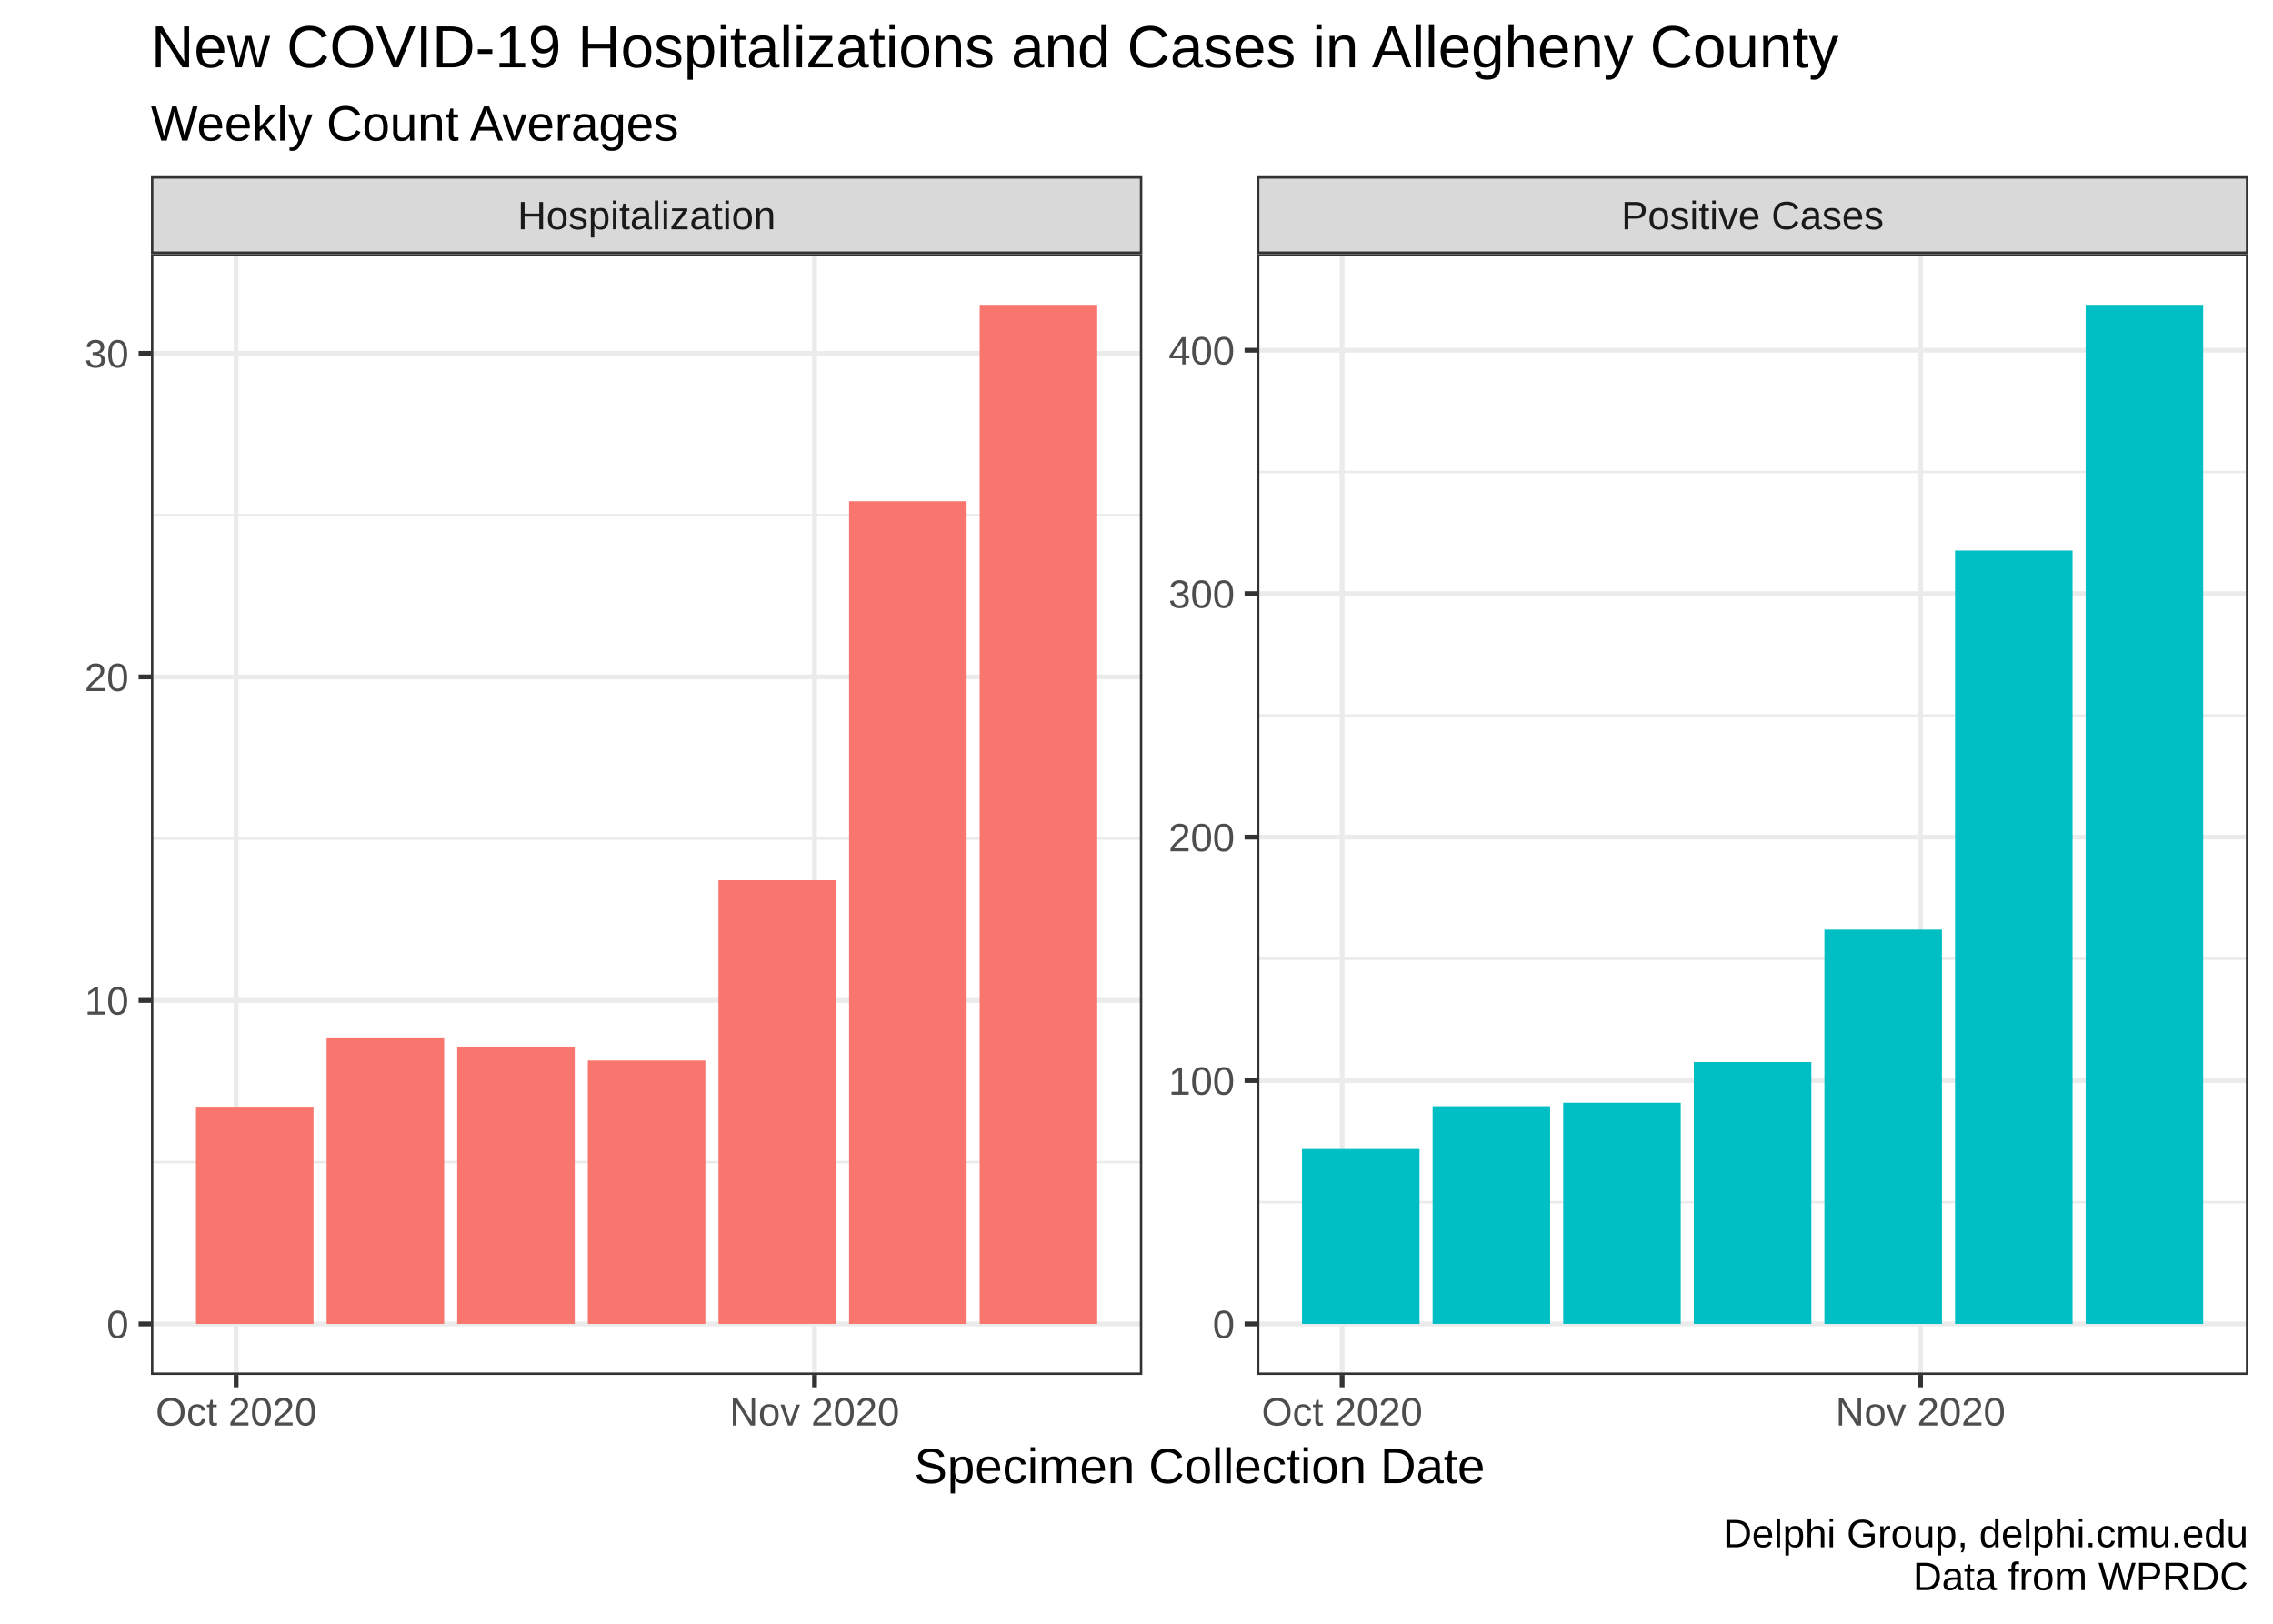
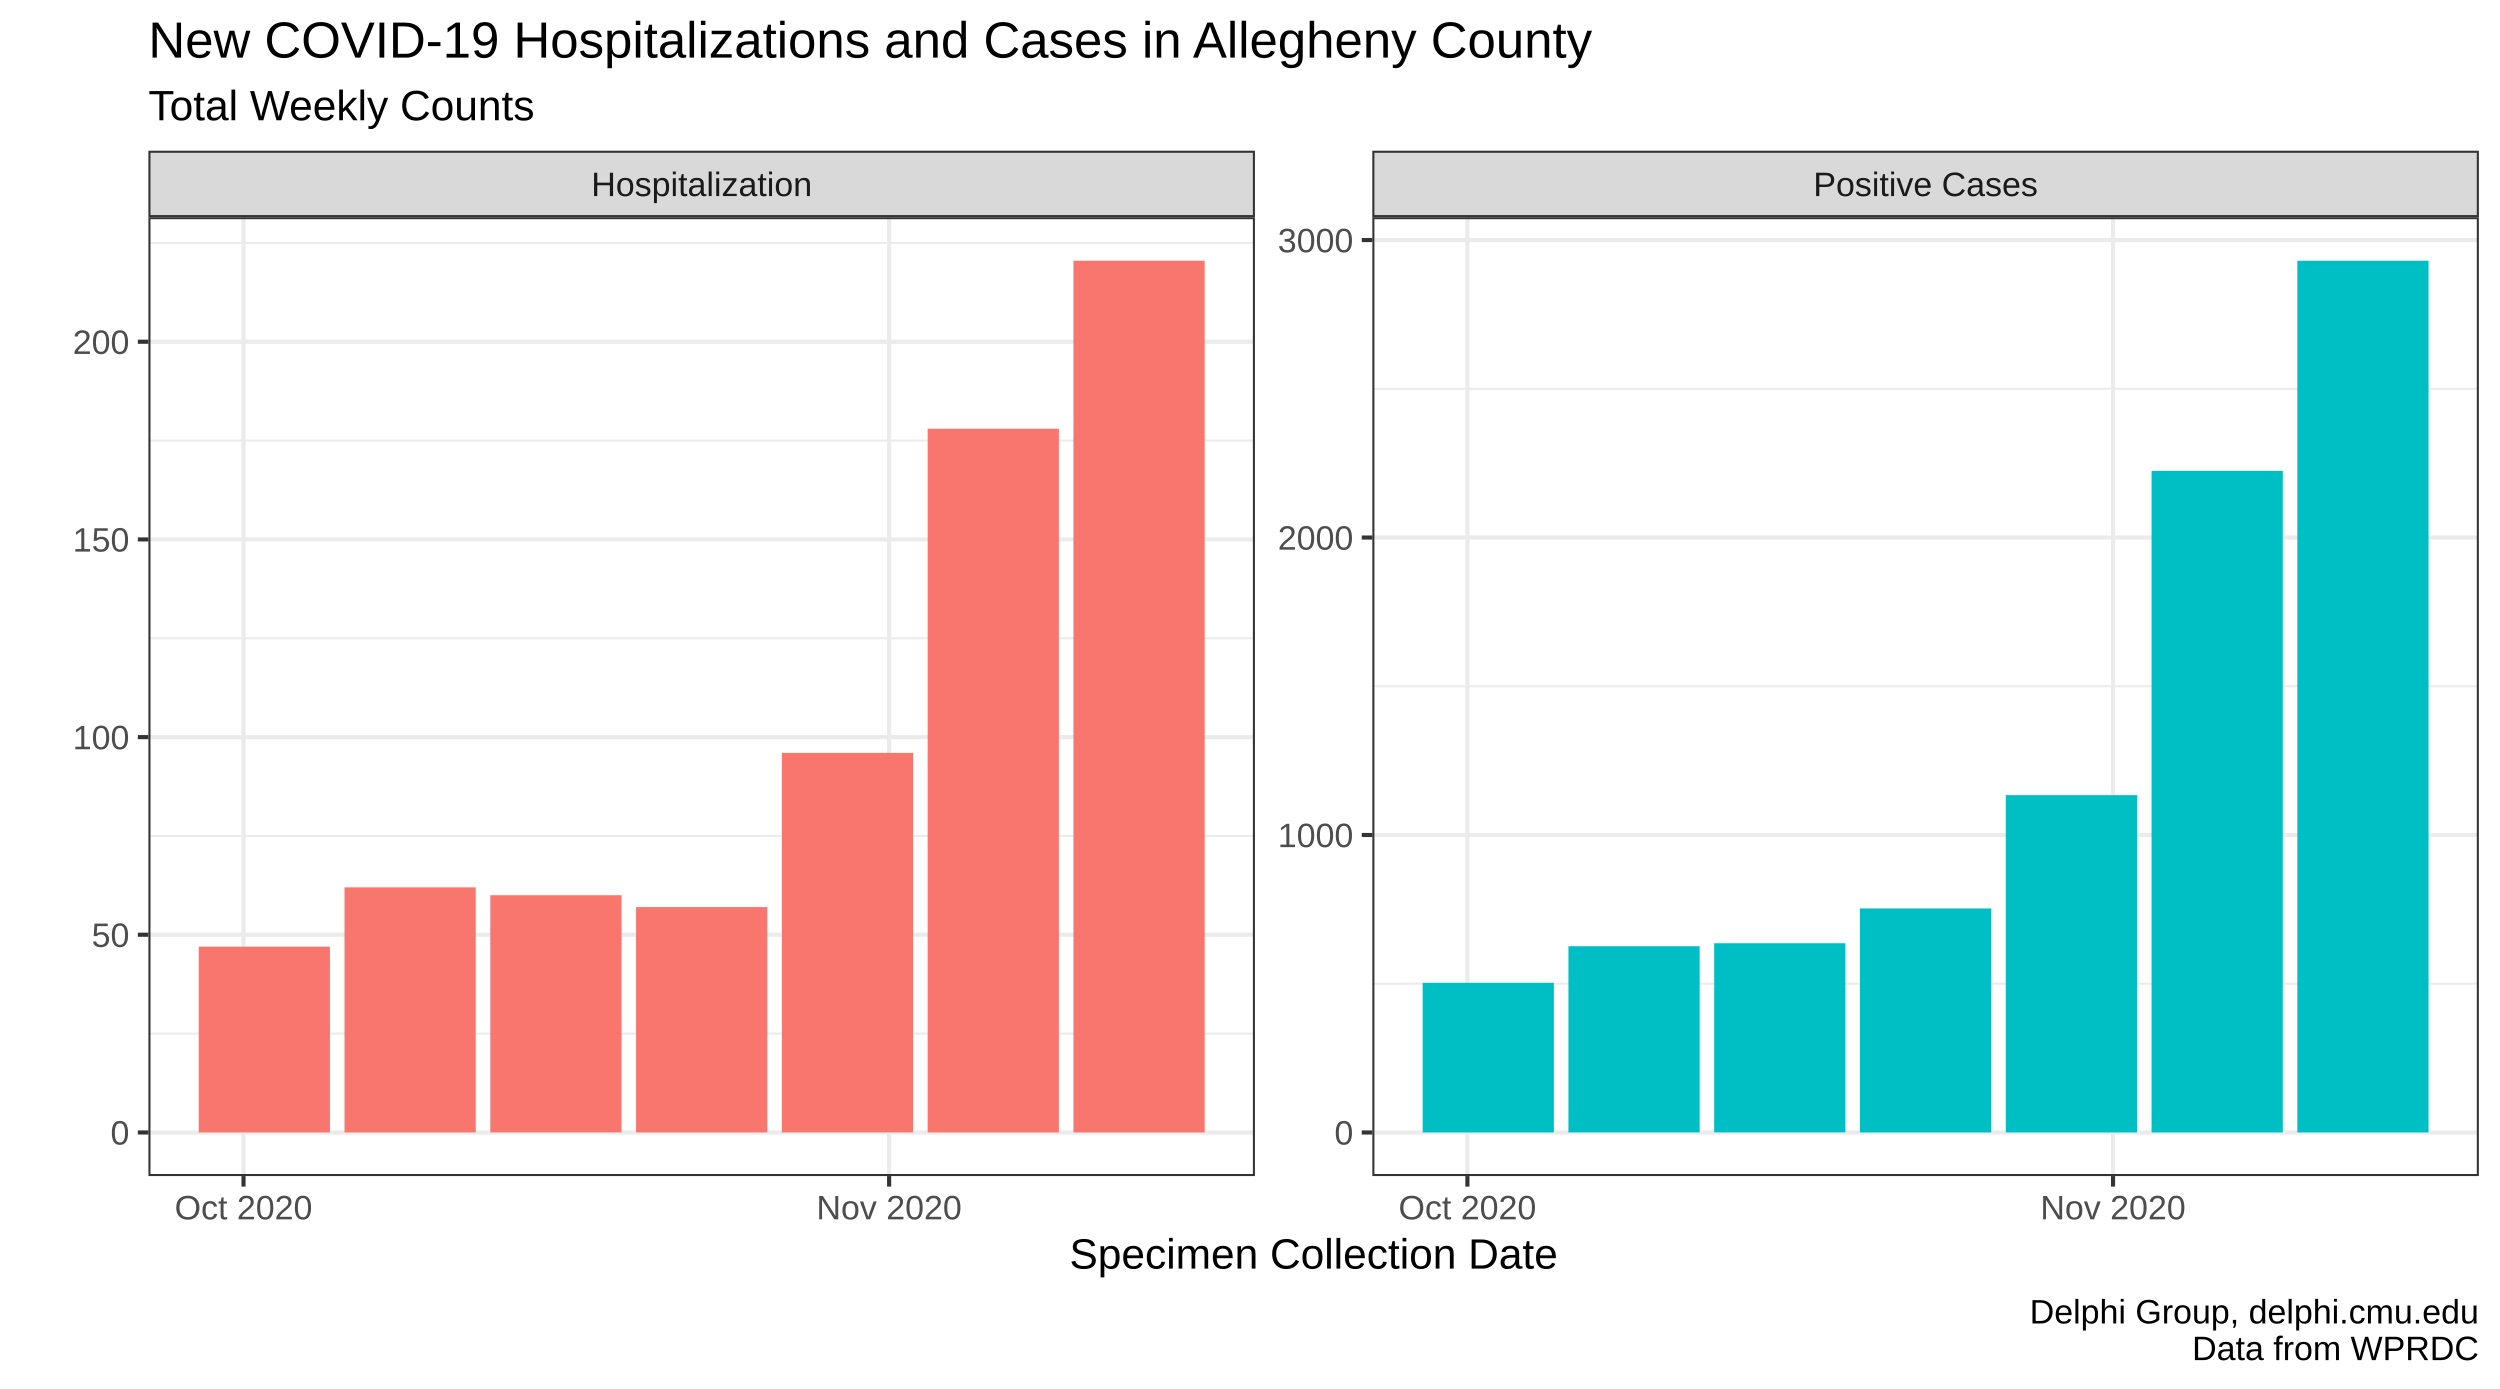
- <svg xmlns="http://www.w3.org/2000/svg" class="svglite" width="504.00pt" height="360.00pt" viewBox="0 0 504.00 360.00">
+ <svg xmlns="http://www.w3.org/2000/svg" class="svglite" width="648.00pt" height="360.00pt" viewBox="0 0 648.00 360.00">
  <defs>
    <style type="text/css">
    .svglite line, .svglite polyline, .svglite polygon, .svglite path, .svglite rect, .svglite circle {
      fill: none;
      stroke: #000000;
      stroke-linecap: round;
      stroke-linejoin: round;
      stroke-miterlimit: 10.00;
    }
  </style>
  </defs>
  <rect width="100%" height="100%" style="stroke: none; fill: #FFFFFF;" />
  <defs>
-     <clipPath id="cpMC4wMHw1MDQuMDB8MC4wMHwzNjAuMDA=">
-       <rect x="0.00" y="0.00" width="504.00" height="360.00" />
+     <clipPath id="cpMC4wMHw2NDguMDB8MC4wMHwzNjAuMDA=">
+       <rect x="0.00" y="0.00" width="648.00" height="360.00" />
    </clipPath>
  </defs>
-   <g clip-path="url(#cpMC4wMHw1MDQuMDB8MC4wMHwzNjAuMDA=)">
-     <rect x="0.00" y="0.00" width="504.00" height="360.00" style="stroke-width: 1.07; stroke: #FFFFFF; fill: #FFFFFF;" />
+   <g clip-path="url(#cpMC4wMHw2NDguMDB8MC4wMHwzNjAuMDA=)">
+     <rect x="0.00" y="0.00" width="648.00" height="360.00" style="stroke-width: 1.07; stroke: #FFFFFF; fill: #FFFFFF;" />
  </g>
  <defs>
-     <clipPath id="cpMzMuNDd8MjUzLjI4fDU2LjI4fDMwNC44Mw==">
-       <rect x="33.47" y="56.28" width="219.81" height="248.55" />
+     <clipPath id="cpMzguNDd8MzI1LjI4fDU2LjI4fDMwNC44Mw==">
+       <rect x="38.47" y="56.28" width="286.81" height="248.55" />
    </clipPath>
  </defs>
-   <g clip-path="url(#cpMzMuNDd8MjUzLjI4fDU2LjI4fDMwNC44Mw==)">
-     <rect x="33.47" y="56.28" width="219.81" height="248.55" style="stroke-width: 1.07; stroke: none; fill: #FFFFFF;" />
-     <polyline points="33.47,257.66 253.28,257.66 " style="stroke-width: 0.53; stroke: #EBEBEB; stroke-linecap: butt;" />
-     <polyline points="33.47,185.93 253.28,185.93 " style="stroke-width: 0.53; stroke: #EBEBEB; stroke-linecap: butt;" />
-     <polyline points="33.47,114.20 253.28,114.20 " style="stroke-width: 0.53; stroke: #EBEBEB; stroke-linecap: butt;" />
-     <polyline points="33.47,293.53 253.28,293.53 " style="stroke-width: 1.07; stroke: #EBEBEB; stroke-linecap: butt;" />
-     <polyline points="33.47,221.80 253.28,221.80 " style="stroke-width: 1.07; stroke: #EBEBEB; stroke-linecap: butt;" />
-     <polyline points="33.47,150.07 253.28,150.07 " style="stroke-width: 1.07; stroke: #EBEBEB; stroke-linecap: butt;" />
-     <polyline points="33.47,78.34 253.28,78.34 " style="stroke-width: 1.07; stroke: #EBEBEB; stroke-linecap: butt;" />
-     <polyline points="52.36,304.83 52.36,56.28 " style="stroke-width: 1.07; stroke: #EBEBEB; stroke-linecap: butt;" />
-     <polyline points="180.61,304.83 180.61,56.28 " style="stroke-width: 1.07; stroke: #EBEBEB; stroke-linecap: butt;" />
-     <rect x="43.46" y="245.37" width="26.06" height="48.16" style="stroke-width: 1.07; stroke: none; stroke-linecap: square; stroke-linejoin: miter; fill: #F8766D;" />
-     <rect x="72.42" y="230.00" width="26.06" height="63.53" style="stroke-width: 1.07; stroke: none; stroke-linecap: square; stroke-linejoin: miter; fill: #F8766D;" />
-     <rect x="101.38" y="232.04" width="26.06" height="61.48" style="stroke-width: 1.07; stroke: none; stroke-linecap: square; stroke-linejoin: miter; fill: #F8766D;" />
-     <rect x="130.34" y="235.12" width="26.06" height="58.41" style="stroke-width: 1.07; stroke: none; stroke-linecap: square; stroke-linejoin: miter; fill: #F8766D;" />
-     <rect x="159.31" y="195.15" width="26.06" height="98.37" style="stroke-width: 1.07; stroke: none; stroke-linecap: square; stroke-linejoin: miter; fill: #F8766D;" />
-     <rect x="188.27" y="111.13" width="26.06" height="182.40" style="stroke-width: 1.07; stroke: none; stroke-linecap: square; stroke-linejoin: miter; fill: #F8766D;" />
-     <rect x="217.23" y="67.58" width="26.06" height="225.95" style="stroke-width: 1.07; stroke: none; stroke-linecap: square; stroke-linejoin: miter; fill: #F8766D;" />
-     <rect x="33.47" y="56.28" width="219.81" height="248.55" style="stroke-width: 1.07; stroke: #333333;" />
+   <g clip-path="url(#cpMzguNDd8MzI1LjI4fDU2LjI4fDMwNC44Mw==)">
+     <rect x="38.47" y="56.28" width="286.81" height="248.55" style="stroke-width: 1.07; stroke: none; fill: #FFFFFF;" />
+     <polyline points="38.47,267.91 325.28,267.91 " style="stroke-width: 0.53; stroke: #EBEBEB; stroke-linecap: butt;" />
+     <polyline points="38.47,216.67 325.28,216.67 " style="stroke-width: 0.53; stroke: #EBEBEB; stroke-linecap: butt;" />
+     <polyline points="38.47,165.44 325.28,165.44 " style="stroke-width: 0.53; stroke: #EBEBEB; stroke-linecap: butt;" />
+     <polyline points="38.47,114.20 325.28,114.20 " style="stroke-width: 0.53; stroke: #EBEBEB; stroke-linecap: butt;" />
+     <polyline points="38.47,62.97 325.28,62.97 " style="stroke-width: 0.53; stroke: #EBEBEB; stroke-linecap: butt;" />
+     <polyline points="38.47,293.53 325.28,293.53 " style="stroke-width: 1.07; stroke: #EBEBEB; stroke-linecap: butt;" />
+     <polyline points="38.47,242.29 325.28,242.29 " style="stroke-width: 1.07; stroke: #EBEBEB; stroke-linecap: butt;" />
+     <polyline points="38.47,191.06 325.28,191.06 " style="stroke-width: 1.07; stroke: #EBEBEB; stroke-linecap: butt;" />
+     <polyline points="38.47,139.82 325.28,139.82 " style="stroke-width: 1.07; stroke: #EBEBEB; stroke-linecap: butt;" />
+     <polyline points="38.47,88.58 325.28,88.58 " style="stroke-width: 1.07; stroke: #EBEBEB; stroke-linecap: butt;" />
+     <polyline points="63.12,304.83 63.12,56.28 " style="stroke-width: 1.07; stroke: #EBEBEB; stroke-linecap: butt;" />
+     <polyline points="230.46,304.83 230.46,56.28 " style="stroke-width: 1.07; stroke: #EBEBEB; stroke-linecap: butt;" />
+     <rect x="51.51" y="245.37" width="34.01" height="48.16" style="stroke-width: 1.07; stroke: none; stroke-linecap: square; stroke-linejoin: miter; fill: #F8766D;" />
+     <rect x="89.30" y="230.00" width="34.01" height="63.53" style="stroke-width: 1.07; stroke: none; stroke-linecap: square; stroke-linejoin: miter; fill: #F8766D;" />
+     <rect x="127.09" y="232.04" width="34.01" height="61.48" style="stroke-width: 1.07; stroke: none; stroke-linecap: square; stroke-linejoin: miter; fill: #F8766D;" />
+     <rect x="164.87" y="235.12" width="34.01" height="58.41" style="stroke-width: 1.07; stroke: none; stroke-linecap: square; stroke-linejoin: miter; fill: #F8766D;" />
+     <rect x="202.66" y="195.15" width="34.01" height="98.37" style="stroke-width: 1.07; stroke: none; stroke-linecap: square; stroke-linejoin: miter; fill: #F8766D;" />
+     <rect x="240.45" y="111.13" width="34.01" height="182.40" style="stroke-width: 1.07; stroke: none; stroke-linecap: square; stroke-linejoin: miter; fill: #F8766D;" />
+     <rect x="278.24" y="67.58" width="34.01" height="225.95" style="stroke-width: 1.07; stroke: none; stroke-linecap: square; stroke-linejoin: miter; fill: #F8766D;" />
+     <rect x="38.47" y="56.28" width="286.81" height="248.55" style="stroke-width: 1.07; stroke: #333333;" />
  </g>
-   <g clip-path="url(#cpMC4wMHw1MDQuMDB8MC4wMHwzNjAuMDA=)">
+   <g clip-path="url(#cpMC4wMHw2NDguMDB8MC4wMHwzNjAuMDA=)">
</g>
  <defs>
-     <clipPath id="cpMjc4LjcxfDQ5OC41Mnw1Ni4yOHwzMDQuODM=">
-       <rect x="278.71" y="56.28" width="219.81" height="248.55" />
+     <clipPath id="cpMzU1LjcxfDY0Mi41Mnw1Ni4yOHwzMDQuODM=">
+       <rect x="355.71" y="56.28" width="286.81" height="248.55" />
    </clipPath>
  </defs>
-   <g clip-path="url(#cpMjc4LjcxfDQ5OC41Mnw1Ni4yOHwzMDQuODM=)">
-     <rect x="278.71" y="56.28" width="219.81" height="248.55" style="stroke-width: 1.07; stroke: none; fill: #FFFFFF;" />
-     <polyline points="278.71,266.54 498.52,266.54 " style="stroke-width: 0.53; stroke: #EBEBEB; stroke-linecap: butt;" />
-     <polyline points="278.71,212.57 498.52,212.57 " style="stroke-width: 0.53; stroke: #EBEBEB; stroke-linecap: butt;" />
-     <polyline points="278.71,158.61 498.52,158.61 " style="stroke-width: 0.53; stroke: #EBEBEB; stroke-linecap: butt;" />
-     <polyline points="278.71,104.64 498.52,104.64 " style="stroke-width: 0.53; stroke: #EBEBEB; stroke-linecap: butt;" />
-     <polyline points="278.71,293.53 498.52,293.53 " style="stroke-width: 1.07; stroke: #EBEBEB; stroke-linecap: butt;" />
-     <polyline points="278.71,239.56 498.52,239.56 " style="stroke-width: 1.07; stroke: #EBEBEB; stroke-linecap: butt;" />
-     <polyline points="278.71,185.59 498.52,185.59 " style="stroke-width: 1.07; stroke: #EBEBEB; stroke-linecap: butt;" />
-     <polyline points="278.71,131.62 498.52,131.62 " style="stroke-width: 1.07; stroke: #EBEBEB; stroke-linecap: butt;" />
-     <polyline points="278.71,77.65 498.52,77.65 " style="stroke-width: 1.07; stroke: #EBEBEB; stroke-linecap: butt;" />
-     <polyline points="297.59,304.83 297.59,56.28 " style="stroke-width: 1.07; stroke: #EBEBEB; stroke-linecap: butt;" />
-     <polyline points="425.85,304.83 425.85,56.28 " style="stroke-width: 1.07; stroke: #EBEBEB; stroke-linecap: butt;" />
-     <rect x="288.70" y="254.75" width="26.06" height="38.78" style="stroke-width: 1.07; stroke: none; stroke-linecap: square; stroke-linejoin: miter; fill: #00BFC4;" />
-     <rect x="317.66" y="245.26" width="26.06" height="48.26" style="stroke-width: 1.07; stroke: none; stroke-linecap: square; stroke-linejoin: miter; fill: #00BFC4;" />
-     <rect x="346.62" y="244.49" width="26.06" height="49.03" style="stroke-width: 1.07; stroke: none; stroke-linecap: square; stroke-linejoin: miter; fill: #00BFC4;" />
-     <rect x="375.58" y="235.47" width="26.06" height="58.06" style="stroke-width: 1.07; stroke: none; stroke-linecap: square; stroke-linejoin: miter; fill: #00BFC4;" />
-     <rect x="404.54" y="206.10" width="26.06" height="87.43" style="stroke-width: 1.07; stroke: none; stroke-linecap: square; stroke-linejoin: miter; fill: #00BFC4;" />
-     <rect x="433.50" y="122.06" width="26.06" height="171.47" style="stroke-width: 1.07; stroke: none; stroke-linecap: square; stroke-linejoin: miter; fill: #00BFC4;" />
-     <rect x="462.46" y="67.58" width="26.06" height="225.95" style="stroke-width: 1.07; stroke: none; stroke-linecap: square; stroke-linejoin: miter; fill: #00BFC4;" />
-     <rect x="278.71" y="56.28" width="219.81" height="248.55" style="stroke-width: 1.07; stroke: #333333;" />
+   <g clip-path="url(#cpMzU1LjcxfDY0Mi41Mnw1Ni4yOHwzMDQuODM=)">
+     <rect x="355.71" y="56.28" width="286.81" height="248.55" style="stroke-width: 1.07; stroke: none; fill: #FFFFFF;" />
+     <polyline points="355.71,254.98 642.52,254.98 " style="stroke-width: 0.53; stroke: #EBEBEB; stroke-linecap: butt;" />
+     <polyline points="355.71,177.88 642.52,177.88 " style="stroke-width: 0.53; stroke: #EBEBEB; stroke-linecap: butt;" />
+     <polyline points="355.71,100.78 642.52,100.78 " style="stroke-width: 0.53; stroke: #EBEBEB; stroke-linecap: butt;" />
+     <polyline points="355.71,293.53 642.52,293.53 " style="stroke-width: 1.07; stroke: #EBEBEB; stroke-linecap: butt;" />
+     <polyline points="355.71,216.43 642.52,216.43 " style="stroke-width: 1.07; stroke: #EBEBEB; stroke-linecap: butt;" />
+     <polyline points="355.71,139.33 642.52,139.33 " style="stroke-width: 1.07; stroke: #EBEBEB; stroke-linecap: butt;" />
+     <polyline points="355.71,62.23 642.52,62.23 " style="stroke-width: 1.07; stroke: #EBEBEB; stroke-linecap: butt;" />
+     <polyline points="380.35,304.83 380.35,56.28 " style="stroke-width: 1.07; stroke: #EBEBEB; stroke-linecap: butt;" />
+     <polyline points="547.70,304.83 547.70,56.28 " style="stroke-width: 1.07; stroke: #EBEBEB; stroke-linecap: butt;" />
+     <rect x="368.75" y="254.75" width="34.01" height="38.78" style="stroke-width: 1.07; stroke: none; stroke-linecap: square; stroke-linejoin: miter; fill: #00BFC4;" />
+     <rect x="406.54" y="245.26" width="34.01" height="48.26" style="stroke-width: 1.07; stroke: none; stroke-linecap: square; stroke-linejoin: miter; fill: #00BFC4;" />
+     <rect x="444.32" y="244.49" width="34.01" height="49.03" style="stroke-width: 1.07; stroke: none; stroke-linecap: square; stroke-linejoin: miter; fill: #00BFC4;" />
+     <rect x="482.11" y="235.47" width="34.01" height="58.06" style="stroke-width: 1.07; stroke: none; stroke-linecap: square; stroke-linejoin: miter; fill: #00BFC4;" />
+     <rect x="519.90" y="206.10" width="34.01" height="87.43" style="stroke-width: 1.07; stroke: none; stroke-linecap: square; stroke-linejoin: miter; fill: #00BFC4;" />
+     <rect x="557.69" y="122.06" width="34.01" height="171.47" style="stroke-width: 1.07; stroke: none; stroke-linecap: square; stroke-linejoin: miter; fill: #00BFC4;" />
+     <rect x="595.47" y="67.58" width="34.01" height="225.95" style="stroke-width: 1.07; stroke: none; stroke-linecap: square; stroke-linejoin: miter; fill: #00BFC4;" />
+     <rect x="355.71" y="56.28" width="286.81" height="248.55" style="stroke-width: 1.07; stroke: #333333;" />
  </g>
-   <g clip-path="url(#cpMC4wMHw1MDQuMDB8MC4wMHwzNjAuMDA=)">
+   <g clip-path="url(#cpMC4wMHw2NDguMDB8MC4wMHwzNjAuMDA=)">
</g>
  <defs>
-     <clipPath id="cpMzMuNDd8MjUzLjI4fDM5LjA3fDU2LjI4">
-       <rect x="33.47" y="39.07" width="219.81" height="17.21" />
+     <clipPath id="cpMzguNDd8MzI1LjI4fDM5LjA3fDU2LjI4">
+       <rect x="38.47" y="39.07" width="286.81" height="17.21" />
    </clipPath>
  </defs>
-   <g clip-path="url(#cpMzMuNDd8MjUzLjI4fDM5LjA3fDU2LjI4)">
-     <rect x="33.47" y="39.07" width="219.81" height="17.21" style="stroke-width: 1.07; stroke: #333333; fill: #D9D9D9;" />
-     <text x="143.38" y="50.83" text-anchor="middle" style="font-size: 8.80px; fill: #1A1A1A; font-family: Arial;" textLength="57.21px" lengthAdjust="spacingAndGlyphs">Hospitalization</text>
+   <g clip-path="url(#cpMzguNDd8MzI1LjI4fDM5LjA3fDU2LjI4)">
+     <rect x="38.47" y="39.07" width="286.81" height="17.21" style="stroke-width: 1.07; stroke: #333333; fill: #D9D9D9;" />
+     <text x="181.88" y="50.83" text-anchor="middle" style="font-size: 8.80px; fill: #1A1A1A; font-family: Arial;" textLength="57.21px" lengthAdjust="spacingAndGlyphs">Hospitalization</text>
  </g>
-   <g clip-path="url(#cpMC4wMHw1MDQuMDB8MC4wMHwzNjAuMDA=)">
+   <g clip-path="url(#cpMC4wMHw2NDguMDB8MC4wMHwzNjAuMDA=)">
</g>
  <defs>
-     <clipPath id="cpMjc4LjcxfDQ5OC41MnwzOS4wN3w1Ni4yOA==">
-       <rect x="278.71" y="39.07" width="219.81" height="17.21" />
+     <clipPath id="cpMzU1LjcxfDY0Mi41MnwzOS4wN3w1Ni4yOA==">
+       <rect x="355.71" y="39.07" width="286.81" height="17.21" />
    </clipPath>
  </defs>
-   <g clip-path="url(#cpMjc4LjcxfDQ5OC41MnwzOS4wN3w1Ni4yOA==)">
-     <rect x="278.71" y="39.07" width="219.81" height="17.21" style="stroke-width: 1.07; stroke: #333333; fill: #D9D9D9;" />
-     <text x="388.61" y="50.83" text-anchor="middle" style="font-size: 8.80px; fill: #1A1A1A; font-family: Arial;" textLength="58.18px" lengthAdjust="spacingAndGlyphs">Positive Cases</text>
+   <g clip-path="url(#cpMzU1LjcxfDY0Mi41MnwzOS4wN3w1Ni4yOA==)">
+     <rect x="355.71" y="39.07" width="286.81" height="17.21" style="stroke-width: 1.07; stroke: #333333; fill: #D9D9D9;" />
+     <text x="499.12" y="50.83" text-anchor="middle" style="font-size: 8.80px; fill: #1A1A1A; font-family: Arial;" textLength="58.18px" lengthAdjust="spacingAndGlyphs">Positive Cases</text>
  </g>
-   <g clip-path="url(#cpMC4wMHw1MDQuMDB8MC4wMHwzNjAuMDA=)">
-     <polyline points="52.36,307.57 52.36,304.83 " style="stroke-width: 1.07; stroke: #333333; stroke-linecap: butt;" />
-     <polyline points="180.61,307.57 180.61,304.83 " style="stroke-width: 1.07; stroke: #333333; stroke-linecap: butt;" />
-     <text x="52.36" y="316.06" text-anchor="middle" style="font-size: 8.80px; fill: #4D4D4D; font-family: Arial;" textLength="35.70px" lengthAdjust="spacingAndGlyphs">Oct 2020</text>
-     <text x="180.61" y="316.06" text-anchor="middle" style="font-size: 8.80px; fill: #4D4D4D; font-family: Arial;" textLength="37.67px" lengthAdjust="spacingAndGlyphs">Nov 2020</text>
-     <polyline points="297.59,307.57 297.59,304.83 " style="stroke-width: 1.07; stroke: #333333; stroke-linecap: butt;" />
-     <polyline points="425.85,307.57 425.85,304.83 " style="stroke-width: 1.07; stroke: #333333; stroke-linecap: butt;" />
-     <text x="297.59" y="316.06" text-anchor="middle" style="font-size: 8.80px; fill: #4D4D4D; font-family: Arial;" textLength="35.70px" lengthAdjust="spacingAndGlyphs">Oct 2020</text>
-     <text x="425.85" y="316.06" text-anchor="middle" style="font-size: 8.80px; fill: #4D4D4D; font-family: Arial;" textLength="37.67px" lengthAdjust="spacingAndGlyphs">Nov 2020</text>
-     <text x="273.78" y="296.68" text-anchor="end" style="font-size: 8.80px; fill: #4D4D4D; font-family: Arial;" textLength="4.90px" lengthAdjust="spacingAndGlyphs">0</text>
-     <text x="273.78" y="242.71" text-anchor="end" style="font-size: 8.80px; fill: #4D4D4D; font-family: Arial;" textLength="14.69px" lengthAdjust="spacingAndGlyphs">100</text>
-     <text x="273.78" y="188.74" text-anchor="end" style="font-size: 8.80px; fill: #4D4D4D; font-family: Arial;" textLength="14.69px" lengthAdjust="spacingAndGlyphs">200</text>
-     <text x="273.78" y="134.77" text-anchor="end" style="font-size: 8.80px; fill: #4D4D4D; font-family: Arial;" textLength="14.69px" lengthAdjust="spacingAndGlyphs">300</text>
-     <text x="273.78" y="80.80" text-anchor="end" style="font-size: 8.80px; fill: #4D4D4D; font-family: Arial;" textLength="14.69px" lengthAdjust="spacingAndGlyphs">400</text>
-     <polyline points="275.97,293.53 278.71,293.53 " style="stroke-width: 1.07; stroke: #333333; stroke-linecap: butt;" />
-     <polyline points="275.97,239.56 278.71,239.56 " style="stroke-width: 1.07; stroke: #333333; stroke-linecap: butt;" />
-     <polyline points="275.97,185.59 278.71,185.59 " style="stroke-width: 1.07; stroke: #333333; stroke-linecap: butt;" />
-     <polyline points="275.97,131.62 278.71,131.62 " style="stroke-width: 1.07; stroke: #333333; stroke-linecap: butt;" />
-     <polyline points="275.97,77.65 278.71,77.65 " style="stroke-width: 1.07; stroke: #333333; stroke-linecap: butt;" />
-     <text x="28.54" y="296.68" text-anchor="end" style="font-size: 8.80px; fill: #4D4D4D; font-family: Arial;" textLength="4.90px" lengthAdjust="spacingAndGlyphs">0</text>
-     <text x="28.54" y="224.95" text-anchor="end" style="font-size: 8.80px; fill: #4D4D4D; font-family: Arial;" textLength="9.79px" lengthAdjust="spacingAndGlyphs">10</text>
-     <text x="28.54" y="153.22" text-anchor="end" style="font-size: 8.80px; fill: #4D4D4D; font-family: Arial;" textLength="9.79px" lengthAdjust="spacingAndGlyphs">20</text>
-     <text x="28.54" y="81.49" text-anchor="end" style="font-size: 8.80px; fill: #4D4D4D; font-family: Arial;" textLength="9.79px" lengthAdjust="spacingAndGlyphs">30</text>
-     <polyline points="30.73,293.53 33.47,293.53 " style="stroke-width: 1.07; stroke: #333333; stroke-linecap: butt;" />
-     <polyline points="30.73,221.80 33.47,221.80 " style="stroke-width: 1.07; stroke: #333333; stroke-linecap: butt;" />
-     <polyline points="30.73,150.07 33.47,150.07 " style="stroke-width: 1.07; stroke: #333333; stroke-linecap: butt;" />
-     <polyline points="30.73,78.34 33.47,78.34 " style="stroke-width: 1.07; stroke: #333333; stroke-linecap: butt;" />
-     <text x="266.00" y="328.83" text-anchor="middle" style="font-size: 11.00px; font-family: Arial;" textLength="126.56px" lengthAdjust="spacingAndGlyphs">Specimen Collection Date</text>
-     <text x="33.47" y="31.17" style="font-size: 11.00px; font-family: Arial;" textLength="118.01px" lengthAdjust="spacingAndGlyphs">Weekly Count Averages</text>
-     <text x="33.47" y="14.94" style="font-size: 13.20px; font-family: Arial;" textLength="374.67px" lengthAdjust="spacingAndGlyphs">New COVID-19 Hospitalizations and Cases in Allegheny County</text>
-     <text x="498.52" y="343.04" text-anchor="end" style="font-size: 8.80px; font-family: Arial;" textLength="116.40px" lengthAdjust="spacingAndGlyphs">Delphi Group, delphi.cmu.edu</text>
-     <text x="498.52" y="352.54" text-anchor="end" style="font-size: 8.80px; font-family: Arial;" textLength="74.28px" lengthAdjust="spacingAndGlyphs">Data from WPRDC</text>
+   <g clip-path="url(#cpMC4wMHw2NDguMDB8MC4wMHwzNjAuMDA=)">
+     <polyline points="63.12,307.57 63.12,304.83 " style="stroke-width: 1.07; stroke: #333333; stroke-linecap: butt;" />
+     <polyline points="230.46,307.57 230.46,304.83 " style="stroke-width: 1.07; stroke: #333333; stroke-linecap: butt;" />
+     <text x="63.12" y="316.06" text-anchor="middle" style="font-size: 8.80px; fill: #4D4D4D; font-family: Arial;" textLength="35.70px" lengthAdjust="spacingAndGlyphs">Oct 2020</text>
+     <text x="230.46" y="316.06" text-anchor="middle" style="font-size: 8.80px; fill: #4D4D4D; font-family: Arial;" textLength="37.67px" lengthAdjust="spacingAndGlyphs">Nov 2020</text>
+     <polyline points="380.35,307.57 380.35,304.83 " style="stroke-width: 1.07; stroke: #333333; stroke-linecap: butt;" />
+     <polyline points="547.70,307.57 547.70,304.83 " style="stroke-width: 1.07; stroke: #333333; stroke-linecap: butt;" />
+     <text x="380.35" y="316.06" text-anchor="middle" style="font-size: 8.80px; fill: #4D4D4D; font-family: Arial;" textLength="35.70px" lengthAdjust="spacingAndGlyphs">Oct 2020</text>
+     <text x="547.70" y="316.06" text-anchor="middle" style="font-size: 8.80px; fill: #4D4D4D; font-family: Arial;" textLength="37.67px" lengthAdjust="spacingAndGlyphs">Nov 2020</text>
+     <text x="350.78" y="296.68" text-anchor="end" style="font-size: 8.80px; fill: #4D4D4D; font-family: Arial;" textLength="4.90px" lengthAdjust="spacingAndGlyphs">0</text>
+     <text x="350.78" y="219.58" text-anchor="end" style="font-size: 8.80px; fill: #4D4D4D; font-family: Arial;" textLength="19.58px" lengthAdjust="spacingAndGlyphs">1000</text>
+     <text x="350.78" y="142.48" text-anchor="end" style="font-size: 8.80px; fill: #4D4D4D; font-family: Arial;" textLength="19.58px" lengthAdjust="spacingAndGlyphs">2000</text>
+     <text x="350.78" y="65.39" text-anchor="end" style="font-size: 8.80px; fill: #4D4D4D; font-family: Arial;" textLength="19.58px" lengthAdjust="spacingAndGlyphs">3000</text>
+     <polyline points="352.97,293.53 355.71,293.53 " style="stroke-width: 1.07; stroke: #333333; stroke-linecap: butt;" />
+     <polyline points="352.97,216.43 355.71,216.43 " style="stroke-width: 1.07; stroke: #333333; stroke-linecap: butt;" />
+     <polyline points="352.97,139.33 355.71,139.33 " style="stroke-width: 1.07; stroke: #333333; stroke-linecap: butt;" />
+     <polyline points="352.97,62.23 355.71,62.23 " style="stroke-width: 1.07; stroke: #333333; stroke-linecap: butt;" />
+     <text x="33.54" y="296.68" text-anchor="end" style="font-size: 8.80px; fill: #4D4D4D; font-family: Arial;" textLength="4.90px" lengthAdjust="spacingAndGlyphs">0</text>
+     <text x="33.54" y="245.45" text-anchor="end" style="font-size: 8.80px; fill: #4D4D4D; font-family: Arial;" textLength="9.79px" lengthAdjust="spacingAndGlyphs">50</text>
+     <text x="33.54" y="194.21" text-anchor="end" style="font-size: 8.80px; fill: #4D4D4D; font-family: Arial;" textLength="14.69px" lengthAdjust="spacingAndGlyphs">100</text>
+     <text x="33.54" y="142.97" text-anchor="end" style="font-size: 8.80px; fill: #4D4D4D; font-family: Arial;" textLength="14.69px" lengthAdjust="spacingAndGlyphs">150</text>
+     <text x="33.54" y="91.74" text-anchor="end" style="font-size: 8.80px; fill: #4D4D4D; font-family: Arial;" textLength="14.69px" lengthAdjust="spacingAndGlyphs">200</text>
+     <polyline points="35.73,293.53 38.47,293.53 " style="stroke-width: 1.07; stroke: #333333; stroke-linecap: butt;" />
+     <polyline points="35.73,242.29 38.47,242.29 " style="stroke-width: 1.07; stroke: #333333; stroke-linecap: butt;" />
+     <polyline points="35.73,191.06 38.47,191.06 " style="stroke-width: 1.07; stroke: #333333; stroke-linecap: butt;" />
+     <polyline points="35.73,139.82 38.47,139.82 " style="stroke-width: 1.07; stroke: #333333; stroke-linecap: butt;" />
+     <polyline points="35.73,88.58 38.47,88.58 " style="stroke-width: 1.07; stroke: #333333; stroke-linecap: butt;" />
+     <text x="340.50" y="328.83" text-anchor="middle" style="font-size: 11.00px; font-family: Arial;" textLength="126.56px" lengthAdjust="spacingAndGlyphs">Specimen Collection Date</text>
+     <text x="38.47" y="31.17" style="font-size: 11.00px; font-family: Arial;" textLength="101.48px" lengthAdjust="spacingAndGlyphs">Total Weekly Counts</text>
+     <text x="38.47" y="14.94" style="font-size: 13.20px; font-family: Arial;" textLength="374.67px" lengthAdjust="spacingAndGlyphs">New COVID-19 Hospitalizations and Cases in Allegheny County</text>
+     <text x="642.52" y="343.04" text-anchor="end" style="font-size: 8.80px; font-family: Arial;" textLength="116.40px" lengthAdjust="spacingAndGlyphs">Delphi Group, delphi.cmu.edu</text>
+     <text x="642.52" y="352.54" text-anchor="end" style="font-size: 8.80px; font-family: Arial;" textLength="74.28px" lengthAdjust="spacingAndGlyphs">Data from WPRDC</text>
  </g>
</svg>
